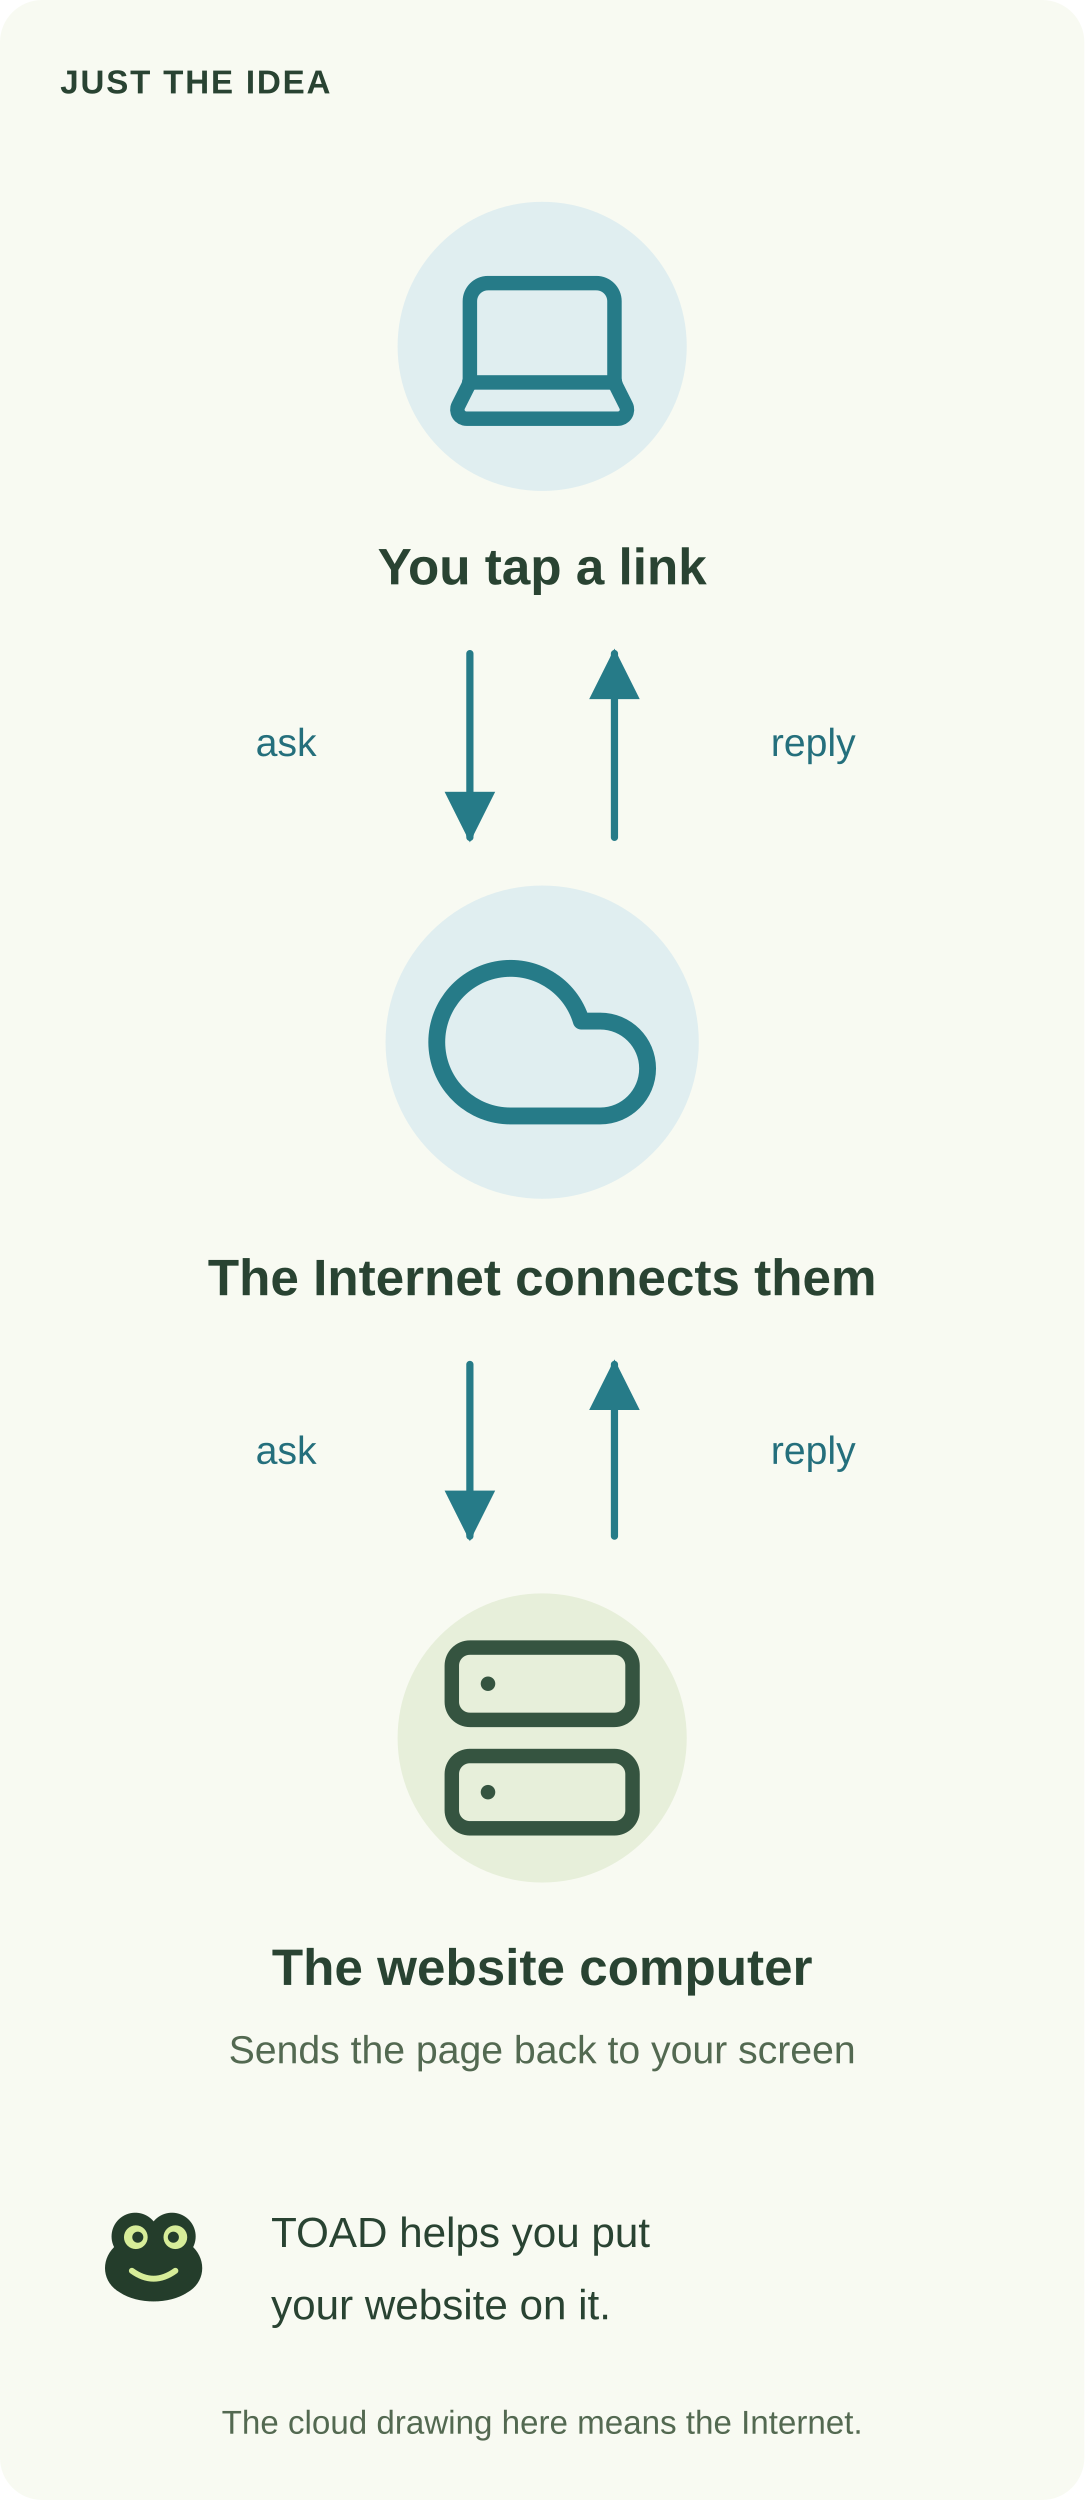
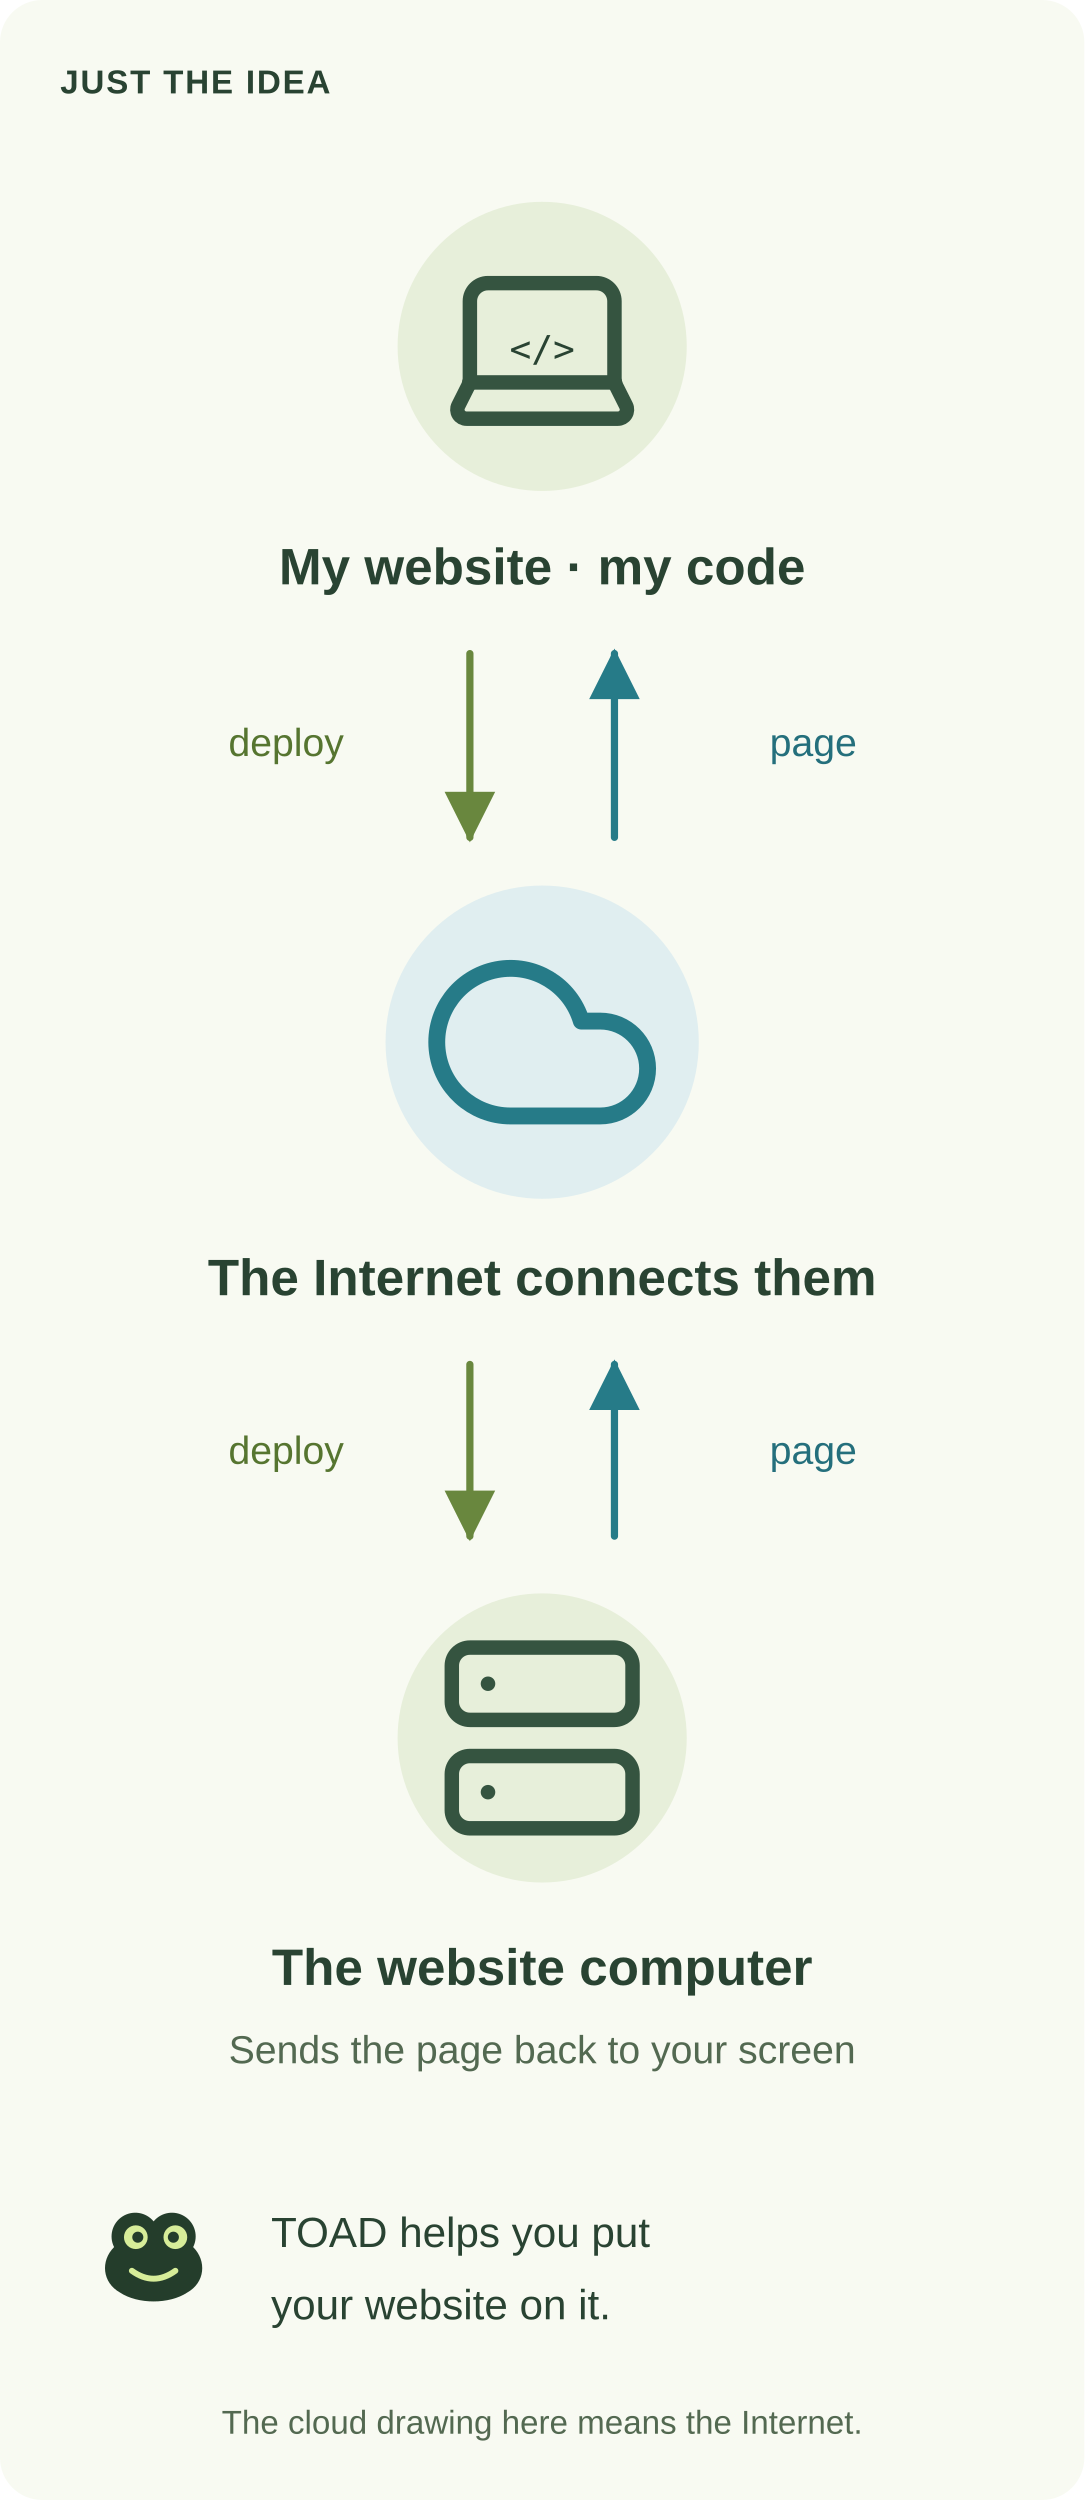
<svg xmlns="http://www.w3.org/2000/svg" width="360" height="830" viewBox="0 0 360 830" role="img" aria-labelledby="title desc">
  <defs>
    <symbol id="laptop" viewBox="0 0 24 24">
      <path d="M18 5a2 2 0 0 1 2 2v8.526a2 2 0 0 0 .212.897l1.068 2.127a1 1 0 0 1-.9 1.45H3.62a1 1 0 0 1-.9-1.45l1.068-2.127A2 2 0 0 0 4 15.526V7a2 2 0 0 1 2-2z" />
      <path d="M20.054 15.987H3.946" />
    </symbol>
    <symbol id="bot" viewBox="0 0 24 24">
      <path d="M12 8V4H8" />
      <rect width="16" height="12" x="4" y="8" rx="2" />
      <path d="M2 14h2" />
      <path d="M20 14h2" />
      <path d="M15 13v2" />
      <path d="M9 13v2" />
    </symbol>
    <symbol id="package" viewBox="0 0 24 24">
      <path d="M11 21.73a2 2 0 0 0 2 0l7-4A2 2 0 0 0 21 16V8a2 2 0 0 0-1-1.73l-7-4a2 2 0 0 0-2 0l-7 4A2 2 0 0 0 3 8v8a2 2 0 0 0 1 1.73z" />
      <path d="M12 22V12" />
      <polyline points="3.29 7 12 12 20.71 7" />
      <path d="m7.5 4.27 9 5.15" />
    </symbol>
    <symbol id="cloud" viewBox="0 0 24 24">
      <path d="M17.5 19H9a7 7 0 1 1 6.71-9h1.79a4.5 4.5 0 1 1 0 9Z" />
    </symbol>
    <symbol id="server" viewBox="0 0 24 24">
      <rect width="20" height="8" x="2" y="2" rx="2" ry="2" />
      <rect width="20" height="8" x="2" y="14" rx="2" ry="2" />
      <line x1="6" x2="6.01" y1="6" y2="6" />
      <line x1="6" x2="6.01" y1="18" y2="18" />
    </symbol>
    <symbol id="globe" viewBox="0 0 24 24">
      <circle cx="12" cy="12" r="10" />
      <path d="M12 2a14.5 14.5 0 0 0 0 20 14.5 14.5 0 0 0 0-20" />
      <path d="M2 12h20" />
    </symbol>
    <symbol id="lock-keyhole" viewBox="0 0 24 24">
      <circle cx="12" cy="16" r="1" />
      <rect x="3" y="10" width="18" height="12" rx="2" />
      <path d="M7 10V7a5 5 0 0 1 10 0v3" />
    </symbol>
    <symbol id="app-window" viewBox="0 0 24 24">
      <rect x="2" y="4" width="20" height="16" rx="2" />
      <path d="M10 4v4" />
      <path d="M2 8h20" />
      <path d="M6 4v4" />
    </symbol>
    <symbol id="activity" viewBox="0 0 24 24">
      <path d="M22 12h-2.48a2 2 0 0 0-1.93 1.46l-2.35 8.36a.25.25 0 0 1-.48 0L9.24 2.18a.25.25 0 0 0-.48 0l-2.35 8.36A2 2 0 0 1 4.49 12H2" />
    </symbol>
    <symbol id="database" viewBox="0 0 24 24">
      <ellipse cx="12" cy="5" rx="9" ry="3" />
      <path d="M3 5V19A9 3 0 0 0 21 19V5" />
      <path d="M3 12A9 3 0 0 0 21 12" />
    </symbol>
    <symbol id="toad" viewBox="0 0 64 64">
      <path fill="#243d2b" d="M12 29a12 12 0 0 1 20-13 12 12 0 0 1 20 13c7 7 6 18-3 23-9 6-25 6-34 0-9-5-10-16-3-23Z" />
      <circle cx="23" cy="24" r="6" fill="#d7ed99" />
      <circle cx="43" cy="24" r="6" fill="#d7ed99" />
      <circle cx="24" cy="24" r="2.8" fill="#243d2b" />
      <circle cx="42" cy="24" r="2.8" fill="#243d2b" />
      <path d="M21 41q11 8 22 0" fill="none" stroke="#d7ed99" stroke-width="3" stroke-linecap="round" />
    </symbol>
    <marker id="ship" viewBox="0 0 10 10" refX="9" refY="5" markerWidth="7" markerHeight="7" orient="auto-start-reverse">
      <path d="M0 0 10 5 0 10Z" fill="#69873e" />
    </marker>
    <marker id="visit" viewBox="0 0 10 10" refX="9" refY="5" markerWidth="7" markerHeight="7" orient="auto-start-reverse">
      <path d="M0 0 10 5 0 10Z" fill="#267b88" />
    </marker>
    <marker id="lookup" viewBox="0 0 10 10" refX="9" refY="5" markerWidth="7" markerHeight="7" orient="auto-start-reverse">
      <path d="M0 0 10 5 0 10Z" fill="#7d8d89" />
    </marker>
    <marker id="watch" viewBox="0 0 10 10" refX="9" refY="5" markerWidth="7" markerHeight="7" orient="auto-start-reverse">
      <path d="M0 0 10 5 0 10Z" fill="#827194" />
    </marker>
  </defs>
  <rect width="360" height="830" rx="14" fill="#f8faf2" />
  <text x="20" y="31" class="label" text-anchor="start" font-family="Arial,Helvetica,sans-serif" font-size="11" font-weight="700" fill="#294332" letter-spacing="0.6">JUST THE IDEA</text>
-   <circle cx="180" cy="115" r="48" fill="#e0eef0" />
-   <use href="#laptop" x="144" y="79" width="72" height="72" fill="none" stroke="#267b88" stroke-width="1.6" stroke-linecap="round" stroke-linejoin="round" />
-   <text x="180" y="194" class="title" text-anchor="middle" font-family="Arial,Helvetica,sans-serif" font-size="17" font-weight="700" fill="#294332">You tap a link</text>
-   <path d="M156 217V278" class="arrow visit" fill="none" stroke="#267b88" stroke-width="2.4" stroke-linecap="round" stroke-linejoin="round" marker-end="url(#visit)" />
+   <circle cx="180" cy="115" r="48" fill="#e7efda" />
+   <use href="#laptop" x="144" y="79" width="72" height="72" fill="none" stroke="#355440" stroke-width="1.6" stroke-linecap="round" stroke-linejoin="round" />
+   <text x="180" y="120" class="code" text-anchor="middle" font-family="ui-monospace,monospace" font-size="12" font-weight="400" fill="#294332">&lt;/&gt;</text>
+   <text x="180" y="194" class="title" text-anchor="middle" font-family="Arial,Helvetica,sans-serif" font-size="17" font-weight="700" fill="#294332">My website · my code</text>
+   <path d="M156 217V278" class="arrow ship" fill="none" stroke="#69873e" stroke-width="2.4" stroke-linecap="round" stroke-linejoin="round" marker-end="url(#ship)" />
  <path d="M204 278V217" class="arrow visit" fill="none" stroke="#267b88" stroke-width="2.4" stroke-linecap="round" stroke-linejoin="round" marker-end="url(#visit)" />
-   <text x="95" y="251" class="small blue" text-anchor="middle" font-family="Arial,Helvetica,sans-serif" font-size="13" font-weight="400" fill="#246f7c">ask</text>
-   <text x="270" y="251" class="small blue" text-anchor="middle" font-family="Arial,Helvetica,sans-serif" font-size="13" font-weight="400" fill="#246f7c">reply</text>
+   <text x="95" y="251" class="small green" text-anchor="middle" font-family="Arial,Helvetica,sans-serif" font-size="13" font-weight="400" fill="#567530">deploy</text>
+   <text x="270" y="251" class="small blue" text-anchor="middle" font-family="Arial,Helvetica,sans-serif" font-size="13" font-weight="400" fill="#246f7c">page</text>
  <circle cx="180" cy="346" r="52" fill="#e0eef0" />
  <use href="#cloud" x="138" y="304" width="84" height="84" fill="none" stroke="#267b88" stroke-width="1.6" stroke-linecap="round" stroke-linejoin="round" />
  <text x="180" y="430" class="title" text-anchor="middle" font-family="Arial,Helvetica,sans-serif" font-size="17" font-weight="700" fill="#294332">The Internet connects them</text>
-   <path d="M156 453V510" class="arrow visit" fill="none" stroke="#267b88" stroke-width="2.4" stroke-linecap="round" stroke-linejoin="round" marker-end="url(#visit)" />
+   <path d="M156 453V510" class="arrow ship" fill="none" stroke="#69873e" stroke-width="2.4" stroke-linecap="round" stroke-linejoin="round" marker-end="url(#ship)" />
  <path d="M204 510V453" class="arrow visit" fill="none" stroke="#267b88" stroke-width="2.4" stroke-linecap="round" stroke-linejoin="round" marker-end="url(#visit)" />
-   <text x="95" y="486" class="small blue" text-anchor="middle" font-family="Arial,Helvetica,sans-serif" font-size="13" font-weight="400" fill="#246f7c">ask</text>
-   <text x="270" y="486" class="small blue" text-anchor="middle" font-family="Arial,Helvetica,sans-serif" font-size="13" font-weight="400" fill="#246f7c">reply</text>
+   <text x="95" y="486" class="small green" text-anchor="middle" font-family="Arial,Helvetica,sans-serif" font-size="13" font-weight="400" fill="#567530">deploy</text>
+   <text x="270" y="486" class="small blue" text-anchor="middle" font-family="Arial,Helvetica,sans-serif" font-size="13" font-weight="400" fill="#246f7c">page</text>
  <circle cx="180" cy="577" r="48" fill="#e7efda" />
  <use href="#server" x="144" y="541" width="72" height="72" fill="none" stroke="#355440" stroke-width="1.6" stroke-linecap="round" stroke-linejoin="round" />
  <text x="180" y="659" class="title" text-anchor="middle" font-family="Arial,Helvetica,sans-serif" font-size="17" font-weight="700" fill="#294332">The website computer</text>
  <text x="180" y="685" class="small" text-anchor="middle" font-family="Arial,Helvetica,sans-serif" font-size="13" font-weight="400" fill="#536951">Sends the page back to your screen</text>
  <use href="#toad" x="30" y="727" width="42" height="42" />
  <text x="90" y="746" class="body" text-anchor="start" font-family="Arial,Helvetica,sans-serif" font-size="14" font-weight="400" fill="#294332">TOAD helps you put</text>
  <text x="90" y="770" class="body" text-anchor="start" font-family="Arial,Helvetica,sans-serif" font-size="14" font-weight="400" fill="#294332">your website on it.</text>
  <text x="180" y="808" class="tiny" text-anchor="middle" font-family="Arial,Helvetica,sans-serif" font-size="11" font-weight="400" fill="#536951">The cloud drawing here means the Internet.</text>
</svg>
